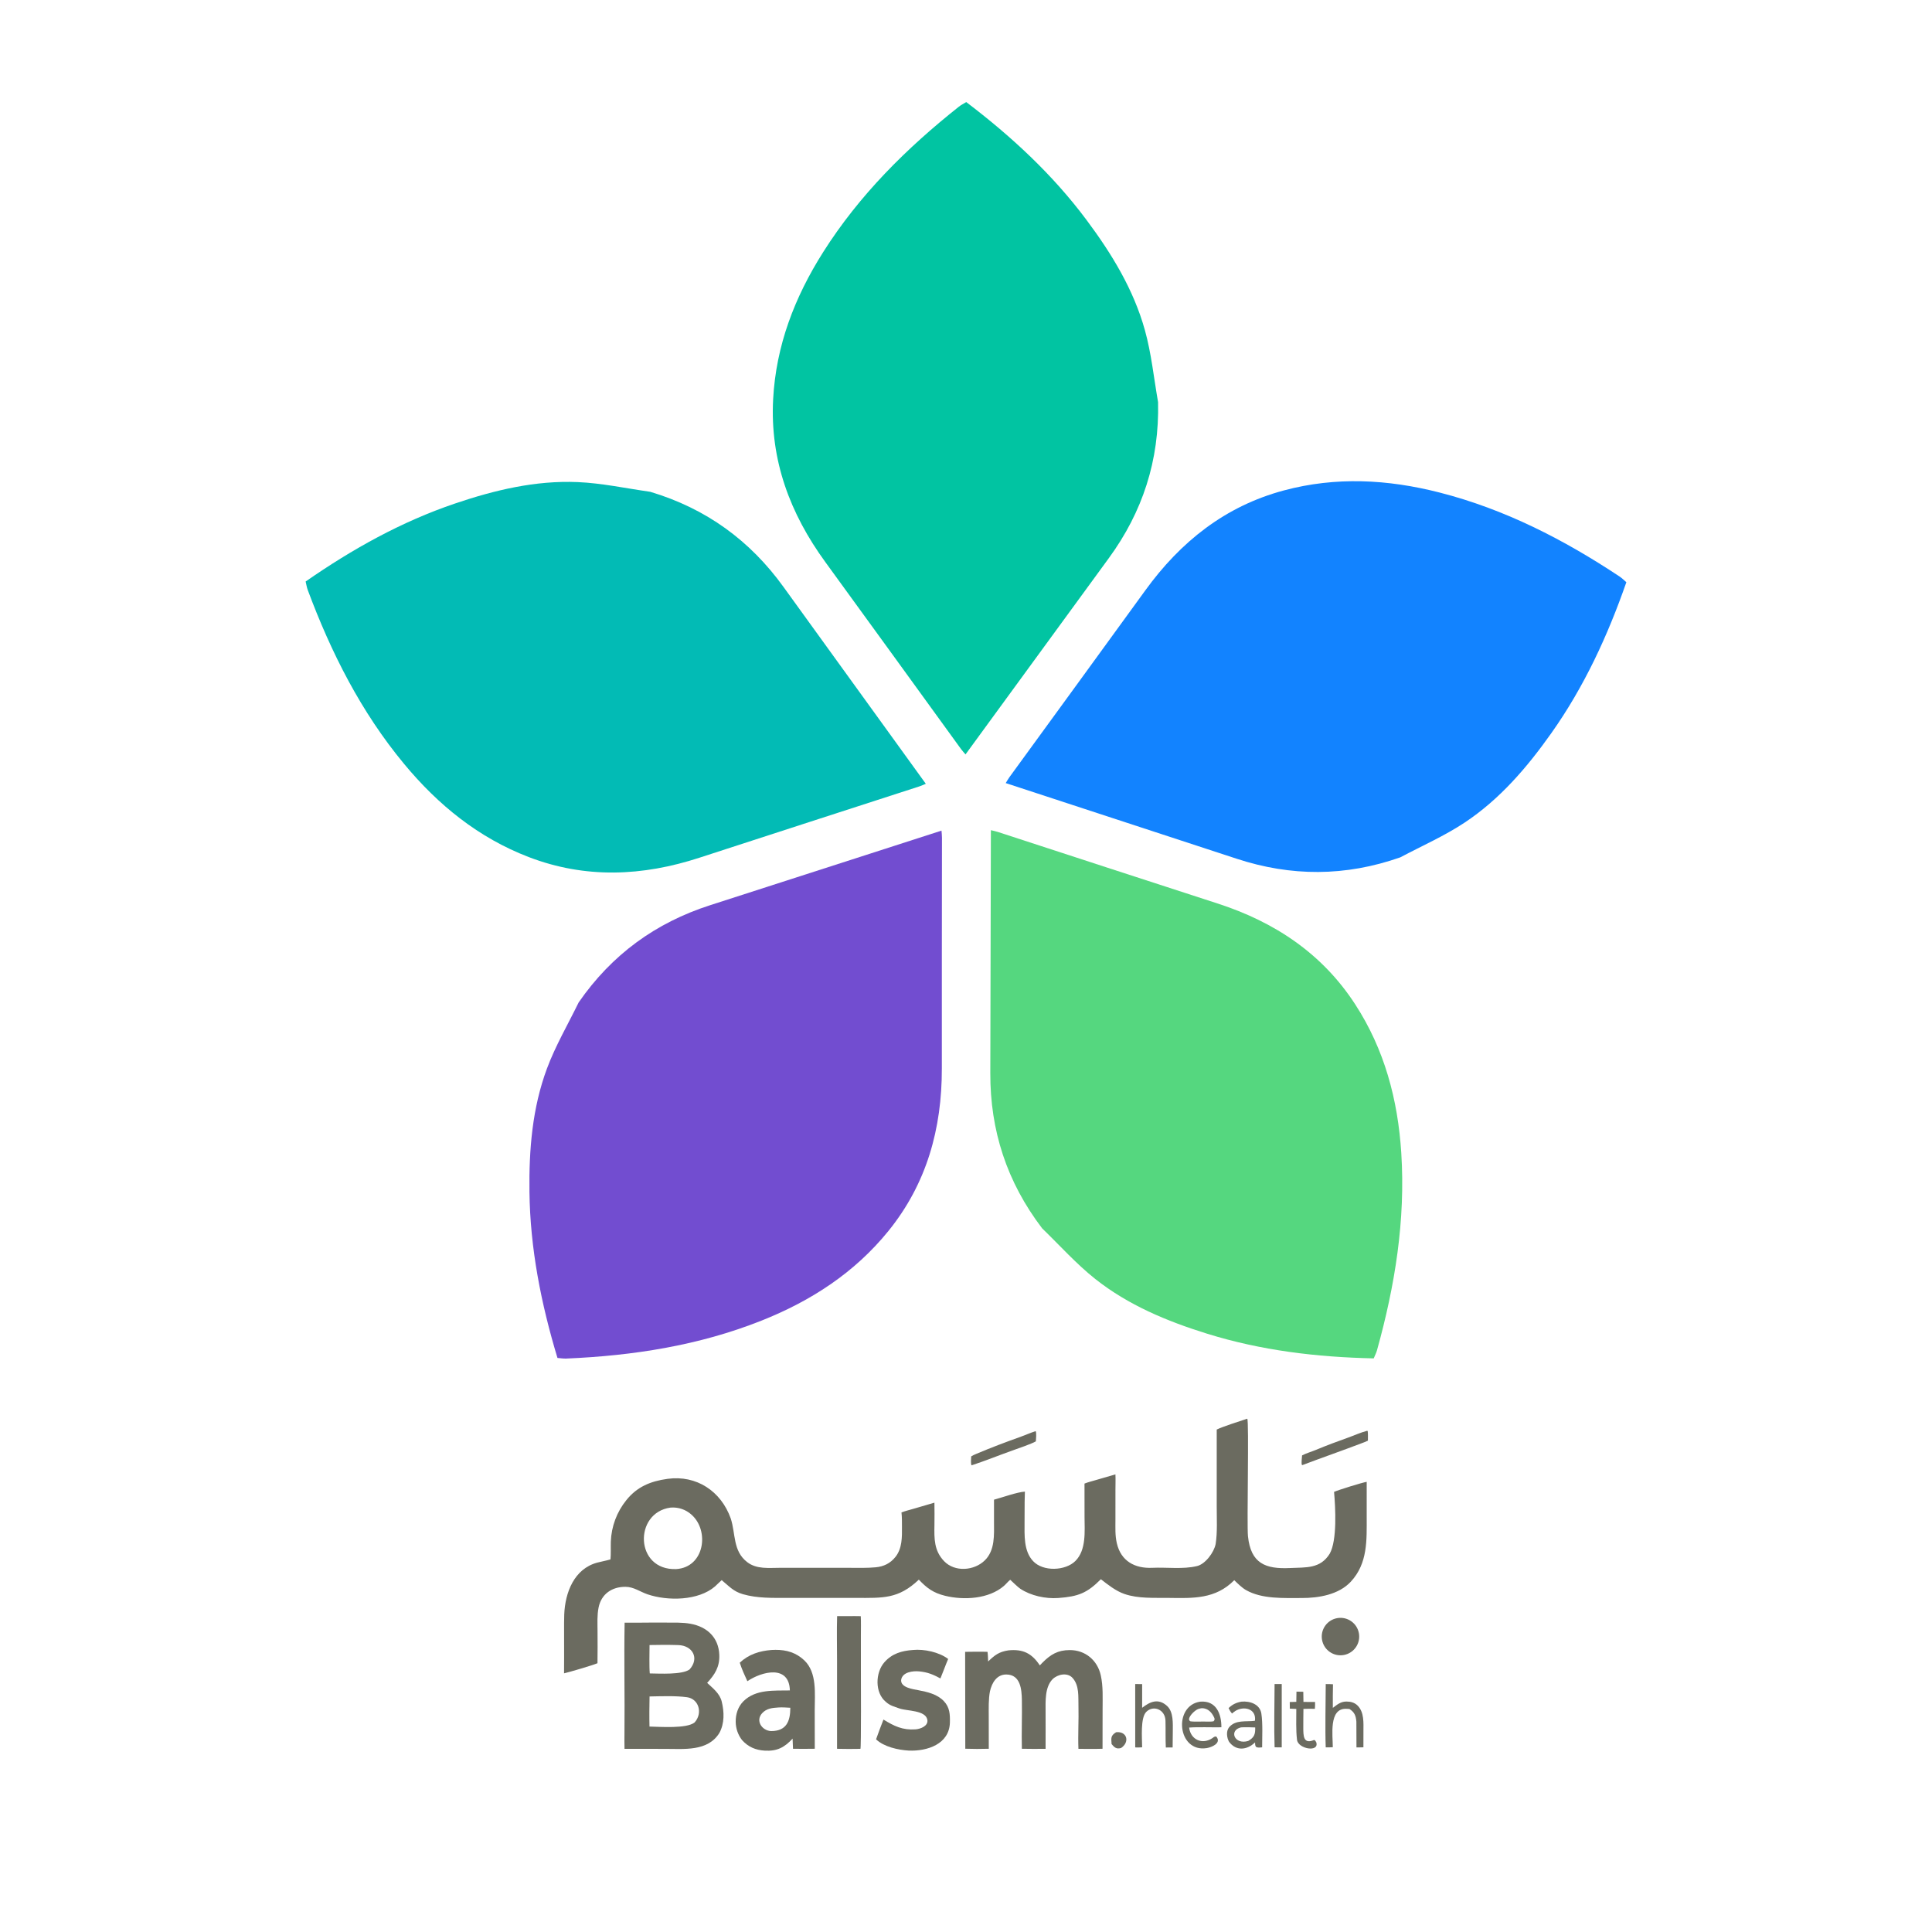
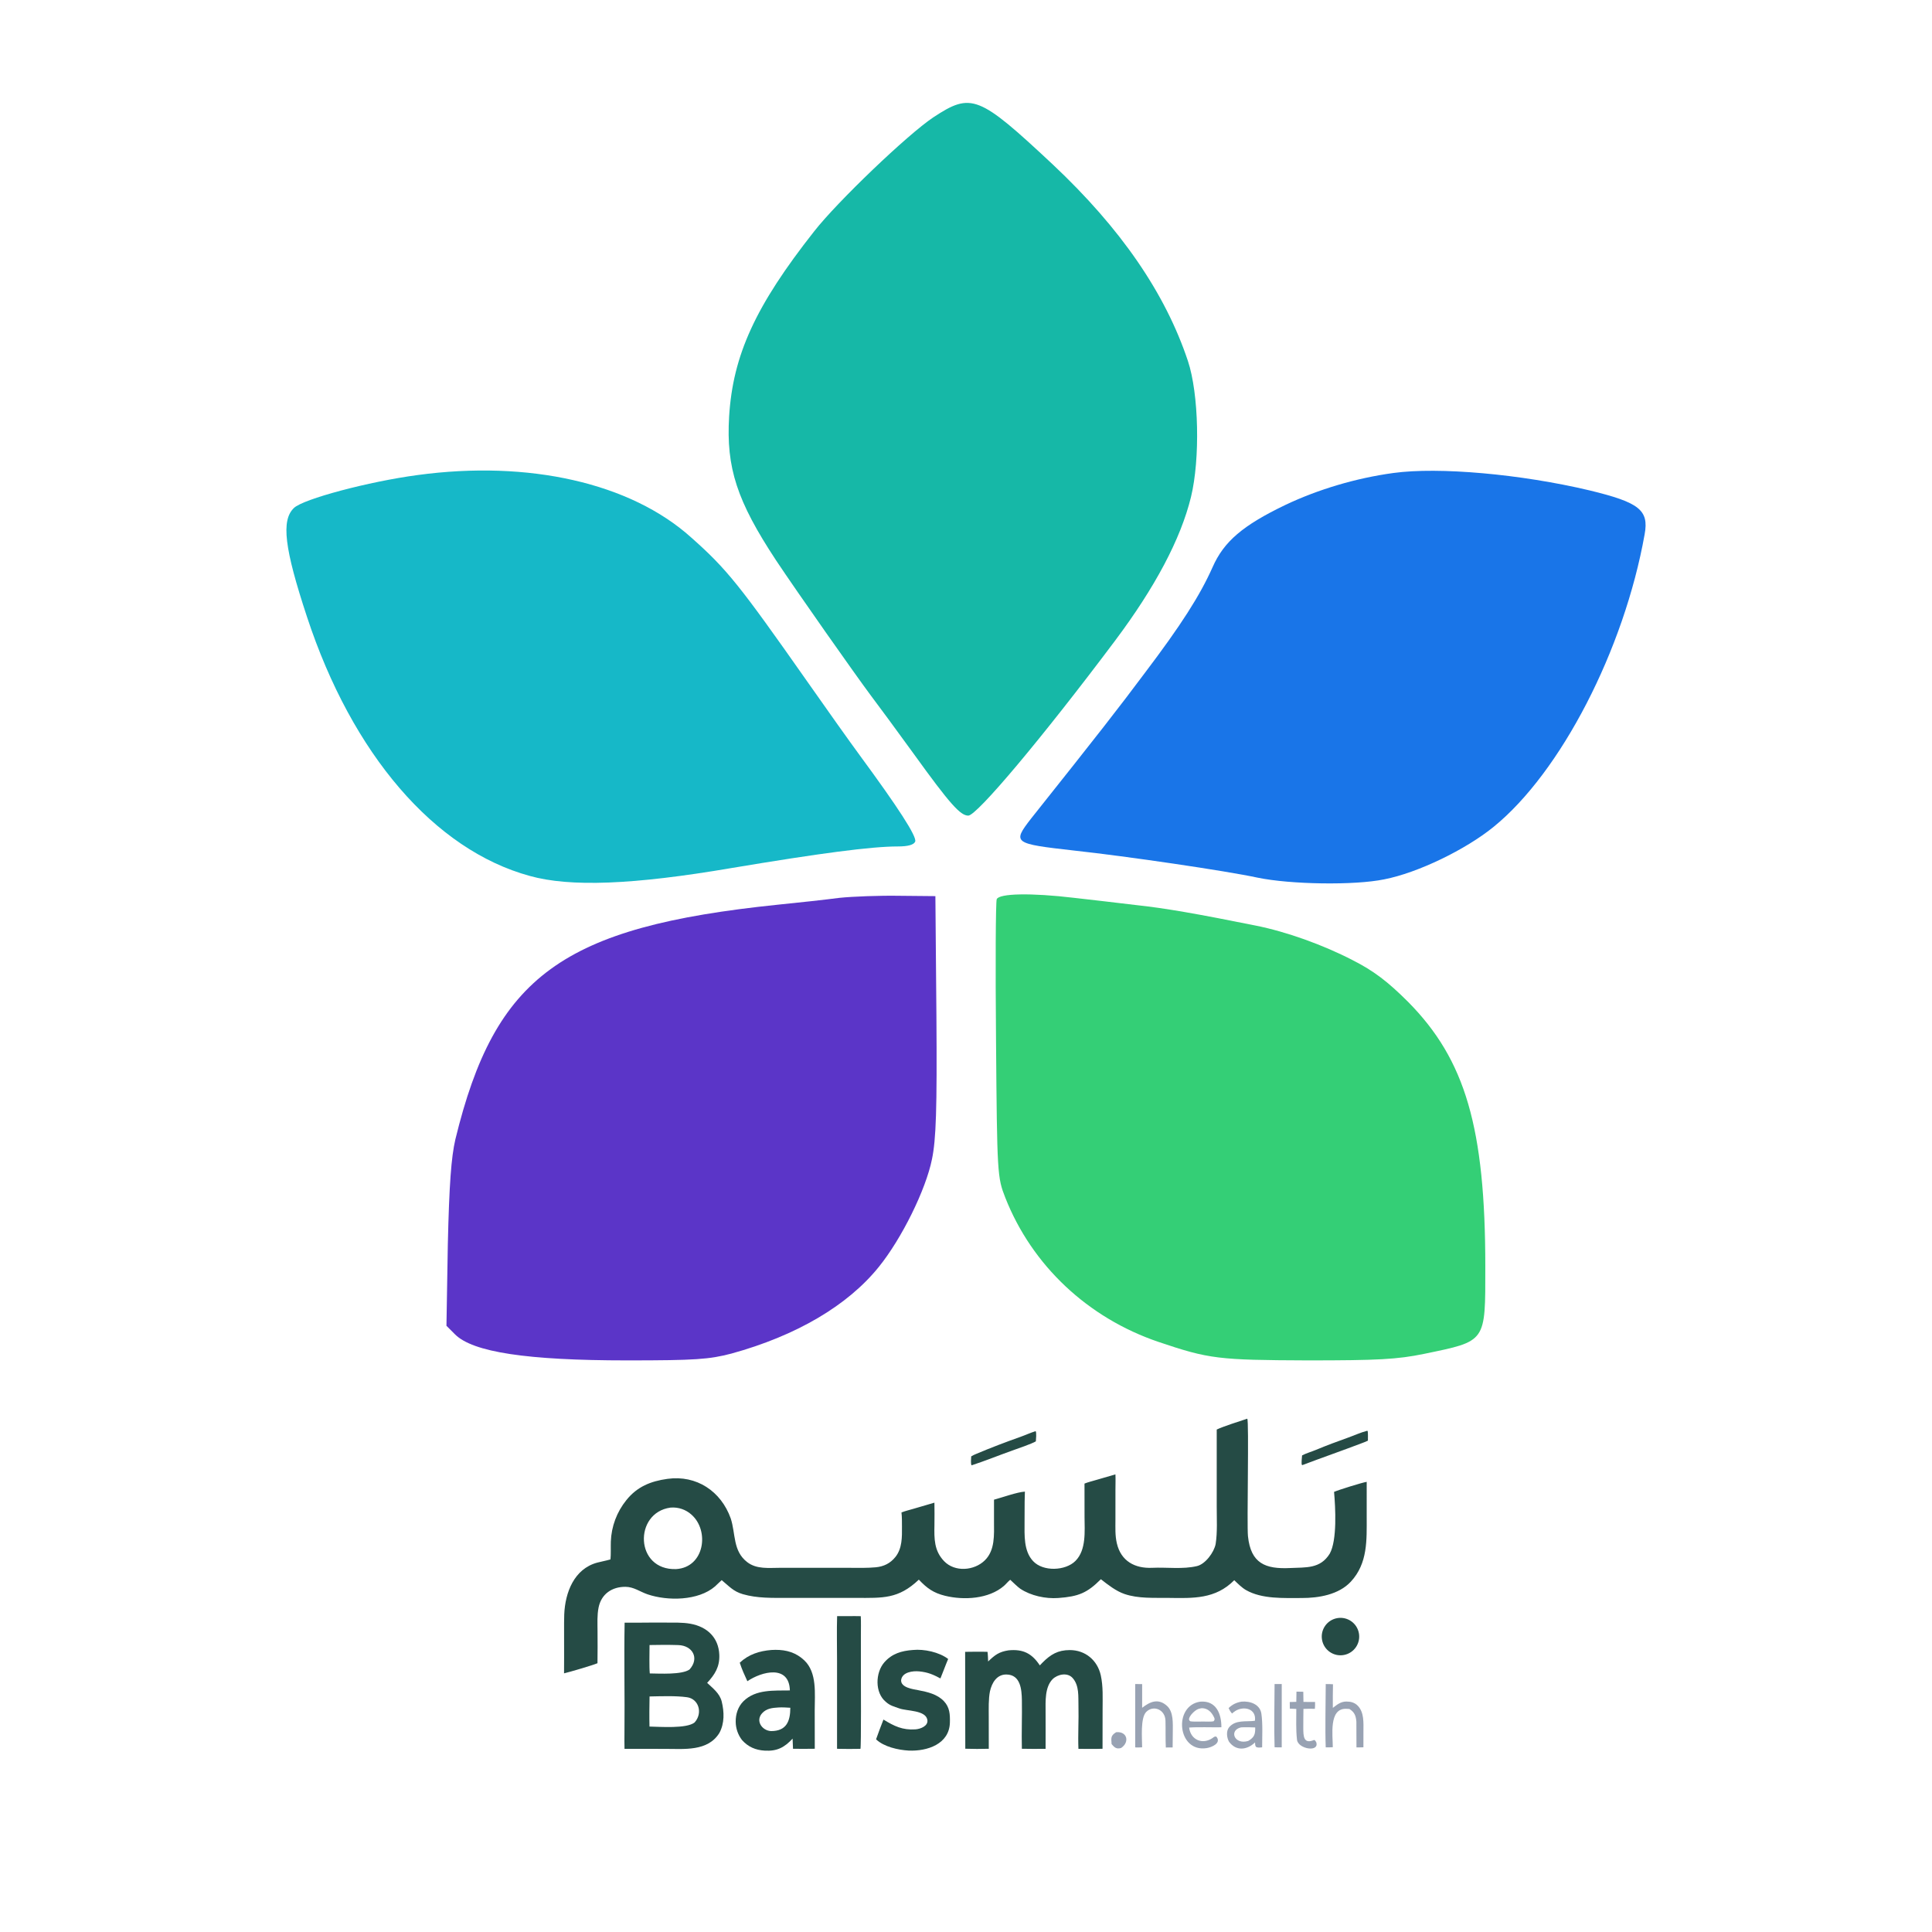
<svg xmlns="http://www.w3.org/2000/svg" width="1024" height="1024" viewBox="0 0 270.933 270.933" version="1.1" id="svg1" xml:space="preserve">
  <defs id="defs1" />
  <g id="layer1">
-     <g id="g22" transform="translate(30.46667,-14.57781)">
-       <g style="display:inline" id="g2" transform="matrix(0.05638158,0,0,0.05638158,46.79418,209.5722)">
-         <g id="g5" transform="matrix(1.015193,0,0,1.015193,-25.93985,-11.06128)">
-           <path fill="#6b6b60" fill-rule="evenodd" d="m 1616.38,773.268 c 39.21,-3.219 52,30.059 51.78,62.775 -23.41,0.462 -56.87,-1.032 -79.04,0.701 3.65,30.188 32.66,42.75 57.64,25.461 2.15,-2.021 7.43,-5.542 9.95,-2.136 11.05,15.177 -12.36,25.036 -24.49,26.973 -71.99,11.505 -82.74,-104.259 -15.84,-113.774 z m 3.84,15.965 c 15.09,0.13 24.41,10.207 30.35,23.246 1.74,3.827 1.03,5.981 -1.67,8.887 -4.47,1.285 -19.22,0.678 -24.65,0.613 -6.62,-0.029 -26.59,0.664 -31.94,-0.539 -3.12,-2.446 -2.36,-1.201 -3.56,-4.906 0.72,-9.12 14.34,-21.971 22.46,-25.209 2.39,-0.952 6.41,-1.664 9.01,-2.092 z" id="path7-6" />
-           <path fill="#6b6b60" fill-rule="evenodd" d="m 1717.33,773.25 c 21.52,-2.025 45.35,6.825 48.75,29.107 3.73,24.414 1.96,57.953 1.91,82.804 -5.1,0.38 -11.5,1.675 -15.26,-1.49 -2.16,-2.917 -1.93,-6.866 -2.11,-10.558 -19.54,18.711 -46.14,22.065 -63.71,-1.603 -5.59,-9.767 -7.55,-26.097 0.06,-35.352 15.61,-18.992 41.56,-13.263 62.9,-15.911 0.28,-0.426 0.6,-0.847 0.65,-1.361 2.92,-28.927 -27.93,-35.515 -48.32,-22.728 -2.98,1.872 -5.37,3.981 -7.94,6.193 -4.5,-5.288 -5.55,-7.24 -8.43,-13.327 9.23,-9.025 18.98,-13.593 31.5,-15.774 z m -1.02,62.993 c 10.41,-0.606 24.33,-0.274 34.69,0.21 0.46,16.874 -2.29,24.364 -17.07,33.051 -33.86,10.273 -48.17,-26.153 -17.62,-33.261 z" id="path8-2" />
-           <path fill="#6b6b60" d="m 1923.83,730.136 c 5.91,-0.189 11.83,0.207 17.74,0.5 -0.62,18.931 -0.35,38.893 -0.37,57.905 10.43,-7.925 19.01,-15.447 33.01,-15.559 10.54,-0.084 20.22,2.347 27.87,10.072 16.26,16.398 14.1,42.46 14.1,63.772 l -0.06,38.257 c -5.53,0.306 -11.46,0.212 -17.02,0.231 -0.18,-21.003 -0.25,-42.008 -0.22,-63.012 -1.18,-14.377 -4.49,-23.322 -17.13,-31.112 -2.9,-0.247 -5.8,-0.39 -8.71,-0.429 -42.01,-0.556 -31.87,65.504 -31.93,94.106 -5.77,0.458 -11.54,0.384 -17.33,0.399 -1.72,-47.696 -0.11,-106.658 0.05,-155.13" id="path10-0" />
-           <path fill="#6b6b60" d="m 1457,730.046 17.01,0.232 v 58.04 c 18.99,-14.925 39.81,-24.34 61.36,-4.233 15.69,14.647 13.79,42.78 13.74,62.923 q -0.045,19.218 -0.39,38.433 c -5.48,0.134 -11.19,0.086 -16.69,0.119 -1.05,-20.368 -0.28,-43.928 -0.82,-64.883 -0.33,-28.358 -29.76,-39.773 -47.12,-22.348 -14.73,14.779 -10.16,64.579 -10.11,86.776 -6.26,0.536 -10.67,0.436 -16.94,0.277 z" id="path11-3" />
-           <path fill="#6b6b60" d="m 1852.11,748.691 16.72,0.322 0.39,24.842 c 9.03,0.301 19.31,0.128 28.43,0.159 0.34,5.827 -0.08,11.017 -0.44,16.826 -9.42,-0.502 -18.61,-0.117 -28.03,0.154 -0.14,15.351 -0.43,30.807 -0.35,46.156 0.1,19.728 -0.01,41.324 26.59,29.92 3.2,1.45 2.86,2.175 5.14,5.654 8.2,25.348 -44.4,16.672 -47.11,-5.947 -2.97,-24.903 -1.6,-50.576 -1.75,-75.706 l -15.83,-0.698 -0.2,-16.198 16.03,-0.458 z" id="path14-1" />
-           <path fill="#6b6b60" d="m 1798.48,730.129 17.54,0.013 -0.02,155.107 c -5.33,0.25 -12.03,-0.109 -17.49,-0.271 -1.59,-48.596 -0.23,-105.737 -0.03,-154.849" id="path15-7" />
-           <path fill="#6b6b60" d="m 1951.97,568.627 c 24.84,-4.372 48.55,12.117 53.09,36.92 4.54,24.804 -11.78,48.625 -36.56,53.338 -25.01,4.76 -49.11,-11.76 -53.7,-36.806 -4.59,-25.046 12.1,-49.037 37.17,-53.452" id="path9-7" style="display:inline" transform="translate(-7.3901206e-6)" />
-           <path fill="#6b6b60" d="m 1410.2,848.169 c 26.93,-2.965 34.06,24.11 12.2,38.646 -11.52,3.179 -16.1,-1.169 -23.23,-9.552 -1.05,-15.188 -2.6,-20.478 11.03,-29.094" id="path16-2" />
-         </g>
-         <g id="g3" style="display:inline" transform="translate(-7.3901206e-6)">
-           <path fill="#6b6b60" fill-rule="evenodd" d="m 183.253,577.457 c 33.649,0.483 67.757,-0.605 101.47,-0.163 21.019,0.26 41.635,-0.855 62.39,2.902 41.152,7.45 69.928,34.045 71.644,77.202 1.181,29.707 -10.762,48.737 -30.219,69.839 14.317,13.439 31.313,26.262 36.24,46.395 6.361,25.994 7.111,54.147 -5.71,77.909 -28.754,47.018 -88.568,39.797 -136.396,39.863 -33.227,0.152 -66.454,0.116 -99.68,-0.109 -0.348,-12.892 -0.269,-26.516 -0.131,-39.434 0.974,-91.317 -1.281,-183.137 0.392,-274.404 z m 62.043,183.572 c 28.483,-0.513 65.167,-2.024 93.314,1.915 29.037,4.064 39.629,39.374 18.784,62.658 -19.423,15.915 -85.578,10.795 -112.259,10.291 -0.637,-23.622 -0.306,-51.171 0.161,-74.864 z m -0.051,-127.907 c 23.88,-0.52 47.716,-0.654 71.584,0.111 35.416,1.135 53.182,32.619 27.936,60.667 -18.941,13.549 -74.662,10.121 -98.921,9.86 -1.603,-16.307 -0.643,-52.797 -0.599,-70.638 z" id="path2-9" />
-           <path fill="#6b6b60" fill-rule="evenodd" d="m 548.55,645.395 c 3.314,-0.178 6.632,-0.285 9.951,-0.323 27.249,-0.15 51.314,6.933 71.439,25.922 32.485,30.652 26.099,83.527 26.133,124.894 l 0.163,95.215 c -18.051,0.304 -36.106,0.324 -54.158,0.061 -0.149,-8.308 -0.66,-16.937 -1.035,-25.264 -20.204,21.87 -38.517,31.644 -69.141,29.887 -22.835,-1.309 -41.34,-9.154 -56.653,-26.346 a 75.34,75.34 0 0 1 -15.7,-45.134 c -0.376,-19.001 5.783,-38.072 19.381,-51.519 30.419,-30.08 76.245,-26.045 115.354,-26.751 -1.726,-64.643 -69.816,-47.316 -105.715,-22.904 -7.055,-15.361 -13.803,-29.968 -18.936,-46.093 22.226,-20.838 49.072,-29.252 78.917,-31.645 z m 17.242,143.031 c 9.995,-0.614 19.624,0.123 29.603,0.683 -0.092,33.158 -9.287,58.203 -48.172,58.019 -22.262,-1.23 -39.006,-25.494 -22.08,-44.26 10.941,-12.132 25.354,-13.464 40.649,-14.442 z" id="path3-8" />
-           <path fill="#6b6b60" d="m 900.387,645.4 c 27.811,-2.693 65.106,5.259 87.6,22.384 -6.797,15.857 -12.576,32.38 -19.245,48.403 -18.164,-9.714 -31.046,-15.365 -52.68,-17.53 -15.565,-1.558 -42.496,1.435 -45.086,21.738 -0.902,18.759 29.906,22.545 42.379,24.949 23.077,4.449 47.336,9.891 63.922,27.276 14.662,15.367 15.465,33.085 15.036,52.878 -1.173,54.102 -56.528,72.223 -102.561,70.13 -26.208,-1.514 -61.48,-9.255 -81.095,-27.976 5.629,-16.39 12.196,-32.955 18.408,-49.171 26.503,16.292 47.347,26.558 79.394,24.396 12.911,-0.871 32.462,-8.611 29.768,-23.712 -4.375,-24.525 -50.922,-21.543 -69.596,-28.36 -13.235,-4.832 -22.949,-6.62 -33.691,-16.39 -27.623,-22.598 -26.233,-72.558 -3.699,-98.299 19.053,-21.764 42.888,-28.634 71.146,-30.716" id="path4-6" />
-           <path fill="#6b6b60" d="m 711.806,561.285 c 19.576,0.305 39.427,-0.495 58.837,0.056 0.767,14.489 0.277,33.145 0.279,47.857 l 0.015,86.011 c 0.007,17.52 0.959,192.719 -1.169,196.103 -19.384,0.429 -38.777,0.394 -58.16,-0.103 l 0.025,-218.192 c -0.005,-35.888 -0.986,-76.302 0.173,-111.732" id="path5-5" />
-           <path fill="#6b6b60" d="m 1138.04,646.319 c 36.1,-3.483 58.09,7.376 77.92,37.411 2.12,-2.261 4.27,-4.493 6.46,-6.695 20.39,-20.54 38.45,-31.358 68,-31.388 38.69,-0.04 68.87,25.325 77.16,62.793 6.13,27.684 4.5,56.44 4.52,84.608 l -0.16,98.063 c -19.26,0.665 -40.64,0.325 -59.95,0.196 -1.44,-35.081 1.04,-71.613 0.08,-106.833 -0.64,-23.33 2.28,-50.388 -14.48,-69.311 -12.96,-14.619 -37.29,-9.471 -49.91,2.919 -19.5,20.101 -17.4,55.135 -17.38,81.034 l 0.07,42.989 -0.07,49.167 c -19.66,0.285 -39.33,0.238 -58.99,-0.142 -0.99,-40.194 0.74,-80.895 0.03,-121.205 -0.46,-26.424 -3.39,-63.159 -38.52,-63.536 -24.13,-0.26 -36.22,21.024 -40.87,41.802 -3.9,19.736 -3.02,42.798 -3.02,63.204 l 0.09,79.736 c -17.98,0.625 -40.56,0.557 -58.43,-0.097 l -0.39,-240.999 c 18.32,-0.166 37.43,-0.612 55.68,-0.014 1.01,7.178 1.18,16.583 1.52,23.987 16.98,-16.196 26.78,-23.962 50.64,-27.689" id="path6-7" />
-         </g>
-         <g id="g4" transform="matrix(17.73629,0,0,17.73629,-1370.321,-3458.477)">
-           <path fill="#6b6b60" d="m 2030.22,100.177 1.29,1.058 c 0.91,5.726 0.53,17.299 0.49,23.54 -5.37,2.677 -11.74,4.967 -17.39,7.118 -48.34,18.422 -97.37,35.347 -145.74,53.724 -0.49,-0.173 -1.2,-1.127 -1.62,-1.6 -0.57,-7.078 0.39,-15.379 1,-22.555 8.86,-4.887 24.87,-9.69 34.9,-13.894 25.98,-10.887 52.41,-20.684 78.94,-30.117 14.75,-5.242 33.15,-13.582 48.13,-17.274" id="path12-9" style="display:inline" transform="matrix(0.05638158,0,0,0.05638158,77.26084,194.9944)" />
-           <path fill="#6b6b60" d="m 1205.59,101.126 c 2.49,3.71 0.9,20.109 0.52,25.36 -10.15,6.131 -45.24,18.126 -58.61,22.878 -33.3,11.836 -67.94,25.923 -101.27,36.78 -2.58,-3.44 -1.15,-17.042 -0.91,-22.296 3.96,-2.481 7.55,-4.054 11.84,-5.869 36.46,-15.434 73.27,-29.415 110.58,-42.641 12.6,-4.468 25.07,-10.271 37.85,-14.212" id="path13-99" style="display:inline" transform="matrix(0.05638158,0,0,0.05638158,77.26084,194.9944)" />
-           <path fill="#6b6b60" fill-rule="evenodd" d="m 1731.9,70.168 c 4.76,4.116 -1.21,263.923 1.76,292.273 7.08,67.575 43.02,82.238 105.27,79.134 38.81,-1.935 74.52,2.396 98.08,-35.613 18.82,-33.41 14.2,-115.31 10.8,-153.759 10.5,-4.807 70.51,-23.43 81.19,-24.995 l -0.01,87.368 c -0.01,57.097 3.01,115.355 -39.67,161.127 -30.03,32.204 -79.72,40.561 -122.28,40.472 -44.48,-0.094 -98.56,3.04 -138.47,-19.893 -10.04,-5.77 -20.64,-16.346 -28.99,-24.434 -46.78,47.389 -102.35,44.896 -163.72,44.041 -36.09,-0.503 -74.74,2.113 -109.36,-9.748 -21.36,-7.323 -41.08,-22.955 -58.67,-36.702 -34.09,34.159 -55.63,43.057 -106.22,46.717 -31.22,2.258 -68.07,-5.593 -94.31,-23.103 -5.75,-3.838 -18.89,-16.657 -24.96,-22.263 -5.43,4.292 -10.35,10.675 -15.64,15.251 -37.77,32.679 -99.61,35.995 -146.223,24.628 -29.612,-7.222 -45.568,-19.267 -65.43,-40.188 -51.128,48.647 -89.679,45.391 -155.481,45.423 l -80.853,-0.013 -91.556,-0.016 c -37.151,-0.055 -73.948,1.158 -109.907,-9.271 -24.002,-6.961 -34.353,-20.102 -52.578,-34.913 -5.795,4.902 -11.567,11.314 -16.545,15.616 -41.614,35.965 -118,36.608 -167.831,19.674 -18.85,-6.446 -34.258,-18.527 -54.924,-18.654 -33.529,-0.205 -60.13,17.816 -66.875,51.515 -3.879,19.382 -2.652,38.572 -2.598,58.23 0.248,26.756 0.201,53.514 -0.141,80.27 -12.232,5.258 -69.177,21.885 -83.16,25.177 l 0.17,-40.769 -0.067,-64.118 c 0.038,-13.879 -0.172,-28.079 0.398,-41.881 2.24,-54.257 24.482,-113.112 82.061,-128.618 10.961,-2.952 21.978,-4.699 32.915,-8.014 1.348,-12.974 0.416,-30.923 0.88,-44.299 1.356,-37.586 14.867,-73.719 38.506,-102.973 26.808,-33.534 60.326,-47.241 102.425,-53.062 72.122,-9.971 133.169,30.686 157.306,98.444 12.558,38.46 4.932,80.969 41.027,108.732 23.583,18.139 53.607,14.093 82.342,14.072 l 80.892,-0.013 94.58,0.073 c 20.598,0.024 41.21,0.609 61.719,-1.322 20.068,-1.89 36.362,-9.804 49.099,-25.776 17.048,-21.378 16.393,-49.578 16.224,-75.46 -0.076,-11.657 0.151,-23.536 -1.198,-35.208 8.298,-3.333 21.183,-6.561 30.11,-9.154 l 51.818,-15.177 c 0.459,17.916 0.157,37.864 0.056,55.997 -0.653,33.79 -0.941,63.505 24.019,89.514 26.721,27.849 74.991,23.929 101.441,-2.159 25.55,-25.184 22.76,-63.487 22.68,-96.603 l 0.01,-54.17 c 21.14,-5.649 56.81,-18.689 76.84,-20.06 l -0.65,25.192 c -0.16,16.876 -0.22,33.754 -0.2,50.631 -0.01,32.133 -2.59,71.936 21.36,97.16 24.73,26.515 80.33,24.319 105.17,-0.55 27.37,-27.392 22.8,-74.05 22.65,-109.794 l -0.09,-82.603 c 7.49,-3.118 20.39,-6.485 28.46,-8.82 l 48.46,-14.076 c 0.58,10.458 0.06,26.92 0.05,37.818 l -0.03,74.777 c 0.01,20.21 -1.1,38.988 3.5,58.827 10.27,44.256 44.68,62.982 88.23,60.948 35.77,-1.672 75.97,4.151 111.18,-4.303 20.91,-5.021 42.27,-34.118 46.31,-54.712 4.71,-29.781 2.63,-63.468 2.71,-93.939 l 0.01,-190.917 0.4,-0.203 c 14.53,-7.103 58.46,-21.23 75.53,-26.784 z M 297.151,291.321 c 0.394,-0.032 0.788,-0.061 1.182,-0.089 18.681,-1.371 37.115,4.92 51.06,17.424 45.718,40.21 32.476,131.227 -37.897,135.555 -103.102,3.734 -105.975,-140.299 -14.345,-152.89 z" id="path1-03" style="display:inline" transform="matrix(0.05638158,0,0,0.05638158,77.26084,194.9944)" />
-         </g>
+     <g style="display:inline" id="g2" transform="matrix(0.05638158,0,0,0.05638158,77.26084,194.9944)">
+       <g id="g5" transform="matrix(1.015193,0,0,1.015193,-25.93985,-11.06128)">
+         <path fill="#98A2B3" fill-rule="evenodd" d="m 1616.38,773.268 c 39.21,-3.219 52,30.059 51.78,62.775 -23.41,0.462 -56.87,-1.032 -79.04,0.701 3.65,30.188 32.66,42.75 57.64,25.461 2.15,-2.021 7.43,-5.542 9.95,-2.136 11.05,15.177 -12.36,25.036 -24.49,26.973 -71.99,11.505 -82.74,-104.259 -15.84,-113.774 z m 3.84,15.965 c 15.09,0.13 24.41,10.207 30.35,23.246 1.74,3.827 1.03,5.981 -1.67,8.887 -4.47,1.285 -19.22,0.678 -24.65,0.613 -6.62,-0.029 -26.59,0.664 -31.94,-0.539 -3.12,-2.446 -2.36,-1.201 -3.56,-4.906 0.72,-9.12 14.34,-21.971 22.46,-25.209 2.39,-0.952 6.41,-1.664 9.01,-2.092 z" id="path7-6" />
+         <path fill="#98A2B3" fill-rule="evenodd" d="m 1717.33,773.25 c 21.52,-2.025 45.35,6.825 48.75,29.107 3.73,24.414 1.96,57.953 1.91,82.804 -5.1,0.38 -11.5,1.675 -15.26,-1.49 -2.16,-2.917 -1.93,-6.866 -2.11,-10.558 -19.54,18.711 -46.14,22.065 -63.71,-1.603 -5.59,-9.767 -7.55,-26.097 0.06,-35.352 15.61,-18.992 41.56,-13.263 62.9,-15.911 0.28,-0.426 0.6,-0.847 0.65,-1.361 2.92,-28.927 -27.93,-35.515 -48.32,-22.728 -2.98,1.872 -5.37,3.981 -7.94,6.193 -4.5,-5.288 -5.55,-7.24 -8.43,-13.327 9.23,-9.025 18.98,-13.593 31.5,-15.774 z m -1.02,62.993 c 10.41,-0.606 24.33,-0.274 34.69,0.21 0.46,16.874 -2.29,24.364 -17.07,33.051 -33.86,10.273 -48.17,-26.153 -17.62,-33.261 z" id="path8-2" />
+         <path fill="#98A2B3" d="m 1923.83,730.136 c 5.91,-0.189 11.83,0.207 17.74,0.5 -0.62,18.931 -0.35,38.893 -0.37,57.905 10.43,-7.925 19.01,-15.447 33.01,-15.559 10.54,-0.084 20.22,2.347 27.87,10.072 16.26,16.398 14.1,42.46 14.1,63.772 l -0.06,38.257 c -5.53,0.306 -11.46,0.212 -17.02,0.231 -0.18,-21.003 -0.25,-42.008 -0.22,-63.012 -1.18,-14.377 -4.49,-23.322 -17.13,-31.112 -2.9,-0.247 -5.8,-0.39 -8.71,-0.429 -42.01,-0.556 -31.87,65.504 -31.93,94.106 -5.77,0.458 -11.54,0.384 -17.33,0.399 -1.72,-47.696 -0.11,-106.658 0.05,-155.13" id="path10-0" />
+         <path fill="#98A2B3" d="m 1457,730.046 17.01,0.232 v 58.04 c 18.99,-14.925 39.81,-24.34 61.36,-4.233 15.69,14.647 13.79,42.78 13.74,62.923 q -0.045,19.218 -0.39,38.433 c -5.48,0.134 -11.19,0.086 -16.69,0.119 -1.05,-20.368 -0.28,-43.928 -0.82,-64.883 -0.33,-28.358 -29.76,-39.773 -47.12,-22.348 -14.73,14.779 -10.16,64.579 -10.11,86.776 -6.26,0.536 -10.67,0.436 -16.94,0.277 z" id="path11-3" />
+         <path fill="#98A2B3" d="m 1852.11,748.691 16.72,0.322 0.39,24.842 c 9.03,0.301 19.31,0.128 28.43,0.159 0.34,5.827 -0.08,11.017 -0.44,16.826 -9.42,-0.502 -18.61,-0.117 -28.03,0.154 -0.14,15.351 -0.43,30.807 -0.35,46.156 0.1,19.728 -0.01,41.324 26.59,29.92 3.2,1.45 2.86,2.175 5.14,5.654 8.2,25.348 -44.4,16.672 -47.11,-5.947 -2.97,-24.903 -1.6,-50.576 -1.75,-75.706 l -15.83,-0.698 -0.2,-16.198 16.03,-0.458 z" id="path14-1" />
+         <path fill="#98A2B3" d="m 1798.48,730.129 17.54,0.013 -0.02,155.107 c -5.33,0.25 -12.03,-0.109 -17.49,-0.271 -1.59,-48.596 -0.23,-105.737 -0.03,-154.849" id="path15-7" />
+         <path fill="#254B45" d="m 1951.97,568.627 c 24.84,-4.372 48.55,12.117 53.09,36.92 4.54,24.804 -11.78,48.625 -36.56,53.338 -25.01,4.76 -49.11,-11.76 -53.7,-36.806 -4.59,-25.046 12.1,-49.037 37.17,-53.452" id="path9-7" style="display:inline" transform="translate(-7.3901206e-6)" />
+         <path fill="#98A2B3" d="m 1410.2,848.169 c 26.93,-2.965 34.06,24.11 12.2,38.646 -11.52,3.179 -16.1,-1.169 -23.23,-9.552 -1.05,-15.188 -2.6,-20.478 11.03,-29.094" id="path16-2" />
      </g>
-       <g id="g1" transform="matrix(0.2645833,0,0,0.2645833,12.39463,28.89302)">
-         <path d="m 451.805,159.05 c 0.717,30.883 -8.204,58.204 -26.115,82.693 -25.259,34.537 -50.467,69.111 -75.944,104.007 -0.656,-0.781 -1.614,-1.786 -2.422,-2.9 -23.963,-33.017 -47.855,-66.085 -71.88,-99.058 -18.733,-25.71 -29.349,-54.036 -27.665,-86.191 1.49,-28.461 11.37,-54.14 26.529,-78.082 19.148,-30.241 44.081,-54.988 71.91,-77.076 1.15,-0.913 2.504,-1.569 3.921,-2.442 23.989,18.217 45.798,38.417 63.766,62.504 13.311,17.845 24.908,36.798 30.914,58.377 3.411,12.255 4.711,25.099 6.986,38.169 z" fill="#01c4a2" id="path1" />
-         <path d="m 580.16,400.318 c -29.15,10.225 -57.89,10.184 -86.716,0.717 -40.652,-13.351 -81.324,-26.641 -122.384,-40.087 0.54,-0.866 1.2,-2.087 2.009,-3.2 23.996,-32.993 48.063,-65.935 71.997,-98.972 18.663,-25.761 42.322,-44.61 73.424,-52.945 27.529,-7.377 55.003,-5.917 82.459,1.102 34.678,8.865 65.918,24.931 95.525,44.572 1.224,0.812 2.266,1.897 3.534,2.974 -9.912,28.445 -22.384,55.428 -39.74,79.96 -12.858,18.174 -27.3,35.06 -45.966,47.44 -10.601,7.032 -22.414,12.237 -34.142,18.439 z" fill="#1283ff" id="path2" />
-         <path d="m 390.365,596.947 c -18.732,-24.564 -27.574,-51.91 -27.478,-82.25 0.135,-42.788 0.207,-85.576 0.306,-128.782 0.99,0.246 2.356,0.496 3.664,0.922 38.793,12.626 77.56,25.336 116.376,37.89 30.267,9.789 55.505,26.465 73.043,53.469 15.523,23.902 22.624,50.483 24.433,78.764 2.284,35.72 -3.341,70.396 -12.872,104.623 -0.394,1.415 -1.104,2.742 -1.737,4.281 -30.116,-0.637 -59.633,-4.161 -88.326,-13.086 -21.258,-6.613 -41.78,-15.13 -59.323,-29.057 -9.963,-7.91 -18.564,-17.536 -28.087,-26.773 z" fill="#55d77f" id="path3" />
-         <path d="m 144.709,477.202 c 17.573,-25.406 40.848,-42.266 69.733,-51.55 40.735,-13.094 81.451,-26.248 122.573,-39.505 0.072,1.017 0.256,2.394 0.255,3.77 -0.02,40.796 -0.128,81.593 -0.073,122.389 0.043,31.811 -8.018,60.967 -28.28,85.991 -17.935,22.149 -41.021,37.117 -67.358,47.577 -33.266,13.211 -67.983,18.576 -103.48,20.089 -1.467,0.062 -2.948,-0.202 -4.608,-0.329 -8.7,-28.839 -14.471,-58 -14.848,-88.047 -0.28,-22.261 1.479,-44.41 9.303,-65.398 4.444,-11.92 10.941,-23.074 16.783,-34.985 z" fill="#724dd0" id="path4" />
-         <path d="m 182.681,206.567 c 29.593,8.862 52.82,25.788 70.576,50.39 25.041,34.695 50.133,69.354 75.448,104.367 -0.945,0.383 -2.197,0.983 -3.506,1.408 -38.806,12.587 -77.639,25.092 -116.421,37.751 -30.24,9.871 -60.46,11.214 -90.522,-0.324 C 91.649,389.946 70.28,372.615 52.194,350.799 29.35,323.244 13.519,291.883 1.111,258.591 0.598,257.215 0.392,255.724 2.9999999e-6,254.107 24.739,236.921 50.689,222.422 79.15,212.777 c 21.085,-7.145 42.694,-12.317 65.072,-11.362 12.71,0.543 25.326,3.275 38.459,5.151 z" fill="#02bbb5" id="path5" />
+       <g id="g3" style="display:inline" transform="translate(-7.3901206e-6)">
+         <path fill="#254B45" fill-rule="evenodd" d="m 183.253,577.457 c 33.649,0.483 67.757,-0.605 101.47,-0.163 21.019,0.26 41.635,-0.855 62.39,2.902 41.152,7.45 69.928,34.045 71.644,77.202 1.181,29.707 -10.762,48.737 -30.219,69.839 14.317,13.439 31.313,26.262 36.24,46.395 6.361,25.994 7.111,54.147 -5.71,77.909 -28.754,47.018 -88.568,39.797 -136.396,39.863 -33.227,0.152 -66.454,0.116 -99.68,-0.109 -0.348,-12.892 -0.269,-26.516 -0.131,-39.434 0.974,-91.317 -1.281,-183.137 0.392,-274.404 z m 62.043,183.572 c 28.483,-0.513 65.167,-2.024 93.314,1.915 29.037,4.064 39.629,39.374 18.784,62.658 -19.423,15.915 -85.578,10.795 -112.259,10.291 -0.637,-23.622 -0.306,-51.171 0.161,-74.864 z m -0.051,-127.907 c 23.88,-0.52 47.716,-0.654 71.584,0.111 35.416,1.135 53.182,32.619 27.936,60.667 -18.941,13.549 -74.662,10.121 -98.921,9.86 -1.603,-16.307 -0.643,-52.797 -0.599,-70.638 z" id="path2-9" />
+         <path fill="#254B45" fill-rule="evenodd" d="m 548.55,645.395 c 3.314,-0.178 6.632,-0.285 9.951,-0.323 27.249,-0.15 51.314,6.933 71.439,25.922 32.485,30.652 26.099,83.527 26.133,124.894 l 0.163,95.215 c -18.051,0.304 -36.106,0.324 -54.158,0.061 -0.149,-8.308 -0.66,-16.937 -1.035,-25.264 -20.204,21.87 -38.517,31.644 -69.141,29.887 -22.835,-1.309 -41.34,-9.154 -56.653,-26.346 a 75.34,75.34 0 0 1 -15.7,-45.134 c -0.376,-19.001 5.783,-38.072 19.381,-51.519 30.419,-30.08 76.245,-26.045 115.354,-26.751 -1.726,-64.643 -69.816,-47.316 -105.715,-22.904 -7.055,-15.361 -13.803,-29.968 -18.936,-46.093 22.226,-20.838 49.072,-29.252 78.917,-31.645 z m 17.242,143.031 c 9.995,-0.614 19.624,0.123 29.603,0.683 -0.092,33.158 -9.287,58.203 -48.172,58.019 -22.262,-1.23 -39.006,-25.494 -22.08,-44.26 10.941,-12.132 25.354,-13.464 40.649,-14.442 z" id="path3-8" />
+         <path fill="#254B45" d="m 900.387,645.4 c 27.811,-2.693 65.106,5.259 87.6,22.384 -6.797,15.857 -12.576,32.38 -19.245,48.403 -18.164,-9.714 -31.046,-15.365 -52.68,-17.53 -15.565,-1.558 -42.496,1.435 -45.086,21.738 -0.902,18.759 29.906,22.545 42.379,24.949 23.077,4.449 47.336,9.891 63.922,27.276 14.662,15.367 15.465,33.085 15.036,52.878 -1.173,54.102 -56.528,72.223 -102.561,70.13 -26.208,-1.514 -61.48,-9.255 -81.095,-27.976 5.629,-16.39 12.196,-32.955 18.408,-49.171 26.503,16.292 47.347,26.558 79.394,24.396 12.911,-0.871 32.462,-8.611 29.768,-23.712 -4.375,-24.525 -50.922,-21.543 -69.596,-28.36 -13.235,-4.832 -22.949,-6.62 -33.691,-16.39 -27.623,-22.598 -26.233,-72.558 -3.699,-98.299 19.053,-21.764 42.888,-28.634 71.146,-30.716" id="path4-6" />
+         <path fill="#254B45" d="m 711.806,561.285 c 19.576,0.305 39.427,-0.495 58.837,0.056 0.767,14.489 0.277,33.145 0.279,47.857 l 0.015,86.011 c 0.007,17.52 0.959,192.719 -1.169,196.103 -19.384,0.429 -38.777,0.394 -58.16,-0.103 l 0.025,-218.192 c -0.005,-35.888 -0.986,-76.302 0.173,-111.732" id="path5-5" />
+         <path fill="#254B45" d="m 1138.04,646.319 c 36.1,-3.483 58.09,7.376 77.92,37.411 2.12,-2.261 4.27,-4.493 6.46,-6.695 20.39,-20.54 38.45,-31.358 68,-31.388 38.69,-0.04 68.87,25.325 77.16,62.793 6.13,27.684 4.5,56.44 4.52,84.608 l -0.16,98.063 c -19.26,0.665 -40.64,0.325 -59.95,0.196 -1.44,-35.081 1.04,-71.613 0.08,-106.833 -0.64,-23.33 2.28,-50.388 -14.48,-69.311 -12.96,-14.619 -37.29,-9.471 -49.91,2.919 -19.5,20.101 -17.4,55.135 -17.38,81.034 l 0.07,42.989 -0.07,49.167 c -19.66,0.285 -39.33,0.238 -58.99,-0.142 -0.99,-40.194 0.74,-80.895 0.03,-121.205 -0.46,-26.424 -3.39,-63.159 -38.52,-63.536 -24.13,-0.26 -36.22,21.024 -40.87,41.802 -3.9,19.736 -3.02,42.798 -3.02,63.204 l 0.09,79.736 c -17.98,0.625 -40.56,0.557 -58.43,-0.097 l -0.39,-240.999 c 18.32,-0.166 37.43,-0.612 55.68,-0.014 1.01,7.178 1.18,16.583 1.52,23.987 16.98,-16.196 26.78,-23.962 50.64,-27.689" id="path6-7" />
      </g>
+       <g id="g4" transform="matrix(17.73629,0,0,17.73629,-1370.321,-3458.477)">
+         <path fill="#254B45" d="m 2030.22,100.177 1.29,1.058 c 0.91,5.726 0.53,17.299 0.49,23.54 -5.37,2.677 -11.74,4.967 -17.39,7.118 -48.34,18.422 -97.37,35.347 -145.74,53.724 -0.49,-0.173 -1.2,-1.127 -1.62,-1.6 -0.57,-7.078 0.39,-15.379 1,-22.555 8.86,-4.887 24.87,-9.69 34.9,-13.894 25.98,-10.887 52.41,-20.684 78.94,-30.117 14.75,-5.242 33.15,-13.582 48.13,-17.274" id="path12-9" style="display:inline" transform="matrix(0.05638158,0,0,0.05638158,77.26084,194.9944)" />
+         <path fill="#254B45" d="m 1205.59,101.126 c 2.49,3.71 0.9,20.109 0.52,25.36 -10.15,6.131 -45.24,18.126 -58.61,22.878 -33.3,11.836 -67.94,25.923 -101.27,36.78 -2.58,-3.44 -1.15,-17.042 -0.91,-22.296 3.96,-2.481 7.55,-4.054 11.84,-5.869 36.46,-15.434 73.27,-29.415 110.58,-42.641 12.6,-4.468 25.07,-10.271 37.85,-14.212" id="path13-99" style="display:inline" transform="matrix(0.05638158,0,0,0.05638158,77.26084,194.9944)" />
+         <path fill="#254B45" fill-rule="evenodd" d="m 1731.9,70.168 c 4.76,4.116 -1.21,263.923 1.76,292.273 7.08,67.575 43.02,82.238 105.27,79.134 38.81,-1.935 74.52,2.396 98.08,-35.613 18.82,-33.41 14.2,-115.31 10.8,-153.759 10.5,-4.807 70.51,-23.43 81.19,-24.995 l -0.01,87.368 c -0.01,57.097 3.01,115.355 -39.67,161.127 -30.03,32.204 -79.72,40.561 -122.28,40.472 -44.48,-0.094 -98.56,3.04 -138.47,-19.893 -10.04,-5.77 -20.64,-16.346 -28.99,-24.434 -46.78,47.389 -102.35,44.896 -163.72,44.041 -36.09,-0.503 -74.74,2.113 -109.36,-9.748 -21.36,-7.323 -41.08,-22.955 -58.67,-36.702 -34.09,34.159 -55.63,43.057 -106.22,46.717 -31.22,2.258 -68.07,-5.593 -94.31,-23.103 -5.75,-3.838 -18.89,-16.657 -24.96,-22.263 -5.43,4.292 -10.35,10.675 -15.64,15.251 -37.77,32.679 -99.61,35.995 -146.223,24.628 -29.612,-7.222 -45.568,-19.267 -65.43,-40.188 -51.128,48.647 -89.679,45.391 -155.481,45.423 l -80.853,-0.013 -91.556,-0.016 c -37.151,-0.055 -73.948,1.158 -109.907,-9.271 -24.002,-6.961 -34.353,-20.102 -52.578,-34.913 -5.795,4.902 -11.567,11.314 -16.545,15.616 -41.614,35.965 -118,36.608 -167.831,19.674 -18.85,-6.446 -34.258,-18.527 -54.924,-18.654 -33.529,-0.205 -60.13,17.816 -66.875,51.515 -3.879,19.382 -2.652,38.572 -2.598,58.23 0.248,26.756 0.201,53.514 -0.141,80.27 -12.232,5.258 -69.177,21.885 -83.16,25.177 l 0.17,-40.769 -0.067,-64.118 c 0.038,-13.879 -0.172,-28.079 0.398,-41.881 2.24,-54.257 24.482,-113.112 82.061,-128.618 10.961,-2.952 21.978,-4.699 32.915,-8.014 1.348,-12.974 0.416,-30.923 0.88,-44.299 1.356,-37.586 14.867,-73.719 38.506,-102.973 26.808,-33.534 60.326,-47.241 102.425,-53.062 72.122,-9.971 133.169,30.686 157.306,98.444 12.558,38.46 4.932,80.969 41.027,108.732 23.583,18.139 53.607,14.093 82.342,14.072 l 80.892,-0.013 94.58,0.073 c 20.598,0.024 41.21,0.609 61.719,-1.322 20.068,-1.89 36.362,-9.804 49.099,-25.776 17.048,-21.378 16.393,-49.578 16.224,-75.46 -0.076,-11.657 0.151,-23.536 -1.198,-35.208 8.298,-3.333 21.183,-6.561 30.11,-9.154 l 51.818,-15.177 c 0.459,17.916 0.157,37.864 0.056,55.997 -0.653,33.79 -0.941,63.505 24.019,89.514 26.721,27.849 74.991,23.929 101.441,-2.159 25.55,-25.184 22.76,-63.487 22.68,-96.603 l 0.01,-54.17 c 21.14,-5.649 56.81,-18.689 76.84,-20.06 l -0.65,25.192 c -0.16,16.876 -0.22,33.754 -0.2,50.631 -0.01,32.133 -2.59,71.936 21.36,97.16 24.73,26.515 80.33,24.319 105.17,-0.55 27.37,-27.392 22.8,-74.05 22.65,-109.794 l -0.09,-82.603 c 7.49,-3.118 20.39,-6.485 28.46,-8.82 l 48.46,-14.076 c 0.58,10.458 0.06,26.92 0.05,37.818 l -0.03,74.777 c 0.01,20.21 -1.1,38.988 3.5,58.827 10.27,44.256 44.68,62.982 88.23,60.948 35.77,-1.672 75.97,4.151 111.18,-4.303 20.91,-5.021 42.27,-34.118 46.31,-54.712 4.71,-29.781 2.63,-63.468 2.71,-93.939 l 0.01,-190.917 0.4,-0.203 c 14.53,-7.103 58.46,-21.23 75.53,-26.784 z M 297.151,291.321 c 0.394,-0.032 0.788,-0.061 1.182,-0.089 18.681,-1.371 37.115,4.92 51.06,17.424 45.718,40.21 32.476,131.227 -37.897,135.555 -103.102,3.734 -105.975,-140.299 -14.345,-152.89 z" id="path1-03" style="display:inline" transform="matrix(0.05638158,0,0,0.05638158,77.26084,194.9944)" />
+       </g>
+     </g>
+     <g transform="matrix(0.04804873,0,0,-0.04804873,-110.7519,411.7988)" stroke="none" id="g5-8" style="display:inline">
+       <path fill="#5b35c8" d="m 4755,5950 c -38,-5 -119,-14 -180,-20 -629,-65 -825,-208 -941,-685 -12,-52 -18,-131 -22,-307 l -4,-237 25,-25 c 52,-52 210,-76 502,-76 200,0 240,3 305,20 189,52 339,140 430,253 67,83 137,225 155,314 12,58 15,144 13,420 l -3,348 -105,1 c -58,1 -136,-2 -175,-6 z" id="path2-8" />
+       <path fill="#34cf76" d="m 5214,5946 c -3,-8 -4,-193 -2,-413 3,-391 4,-399 27,-458 78,-198 241,-351 447,-421 148,-50 175,-53 435,-54 206,0 262,3 340,19 183,38 179,32 179,254 0,406 -58,604 -225,773 -60,60 -101,91 -162,122 -87,45 -193,83 -283,101 -169,34 -265,51 -350,60 -52,6 -133,16 -180,21 -126,15 -219,13 -226,-4 z" id="path3-0" />
+       <path fill="#16b8c8" d="m 3524,7184 c -143,-19 -334,-70 -361,-96 -38,-36 -28,-118 38,-318 132,-401 372,-680 650,-756 118,-33 302,-26 589,23 257,43 408,63 485,63 31,0 47,5 51,14 6,14 -50,100 -161,251 -28,38 -97,135 -153,215 -198,282 -235,329 -340,422 -177,159 -474,226 -798,182 z" id="path4-4" style="display:inline" transform="translate(2.2112968e-5)" />
+       <path fill="#1975e8" d="m 6372,7190 c -110,-15 -220,-48 -315,-93 -125,-60 -180,-107 -213,-182 -37,-83 -92,-169 -198,-309 -77,-103 -133,-175 -332,-425 -55,-71 -51,-73 126,-93 156,-17 442,-59 535,-79 96,-20 283,-23 370,-5 98,19 238,87 319,153 196,159 381,517 441,854 13,71 -16,93 -160,128 -202,48 -441,69 -573,51 z" id="path5-6" />
+       <path fill="#16b8a7" d="m 5029,8228 c -75,-50 -280,-246 -348,-333 -171,-217 -237,-361 -248,-540 -9,-150 23,-247 137,-420 64,-96 230,-332 277,-395 19,-25 75,-101 125,-170 106,-147 136,-180 159,-180 25,0 215,226 428,510 117,156 192,297 222,420 27,111 23,301 -9,397 -66,198 -196,387 -395,574 -216,202 -237,210 -348,137 z" id="path1-4" style="display:inline" transform="translate(2.2112968e-5)" />
    </g>
  </g>
</svg>
